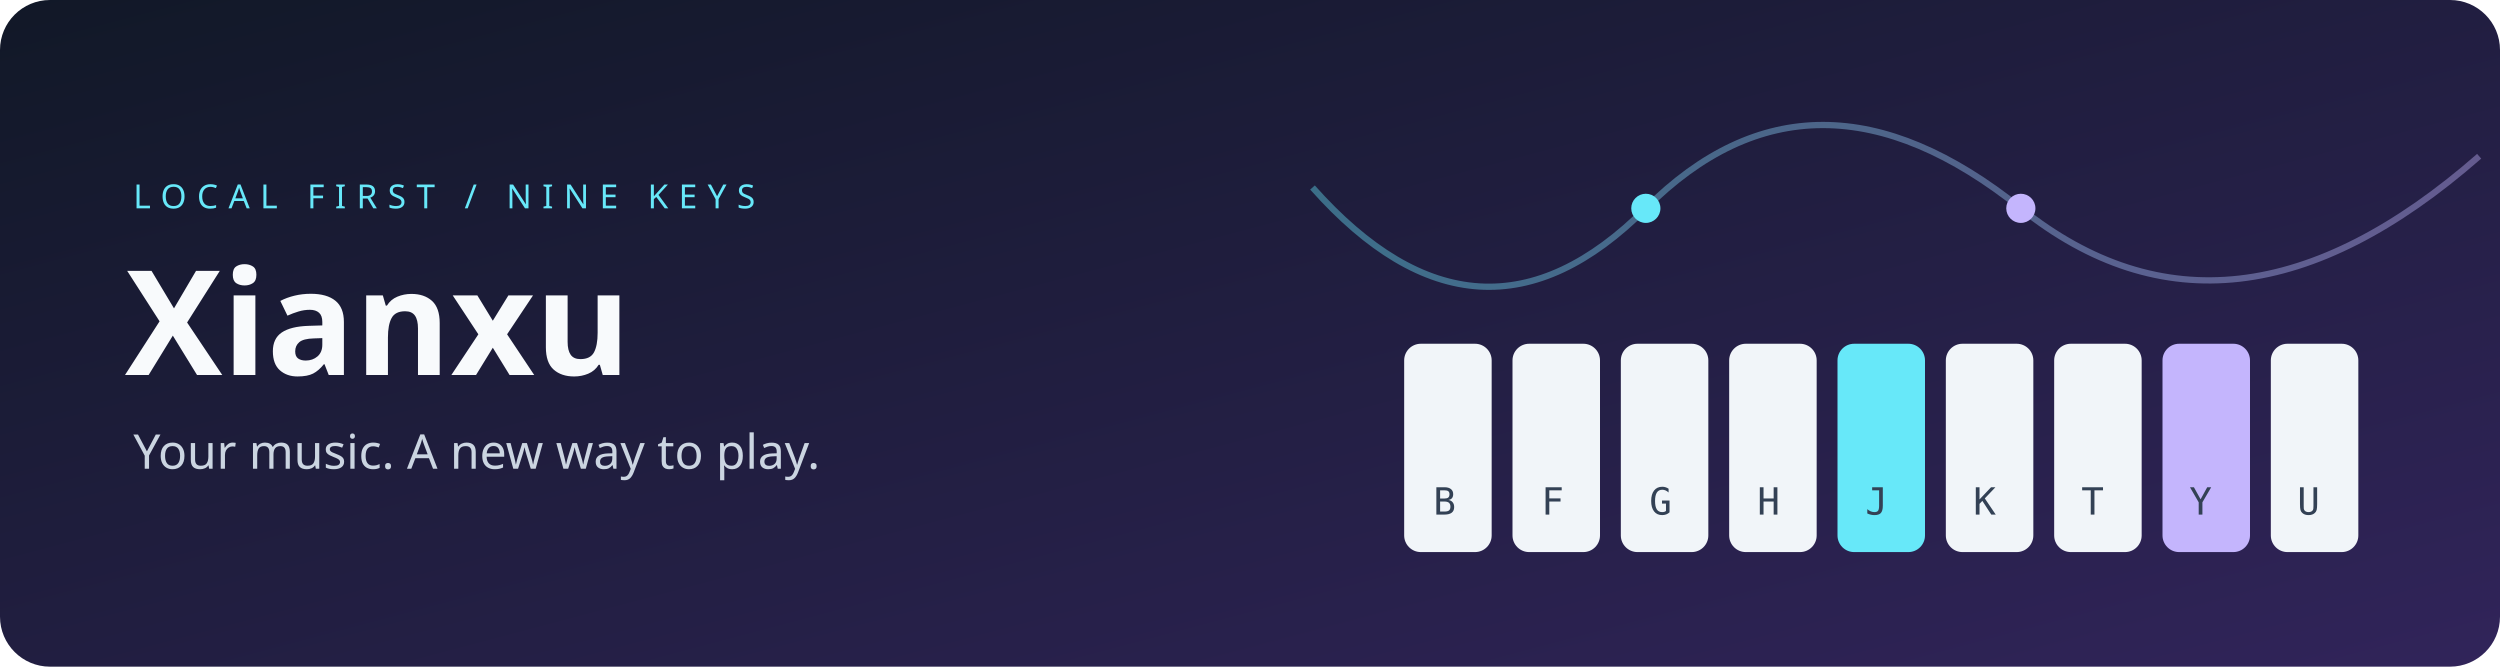
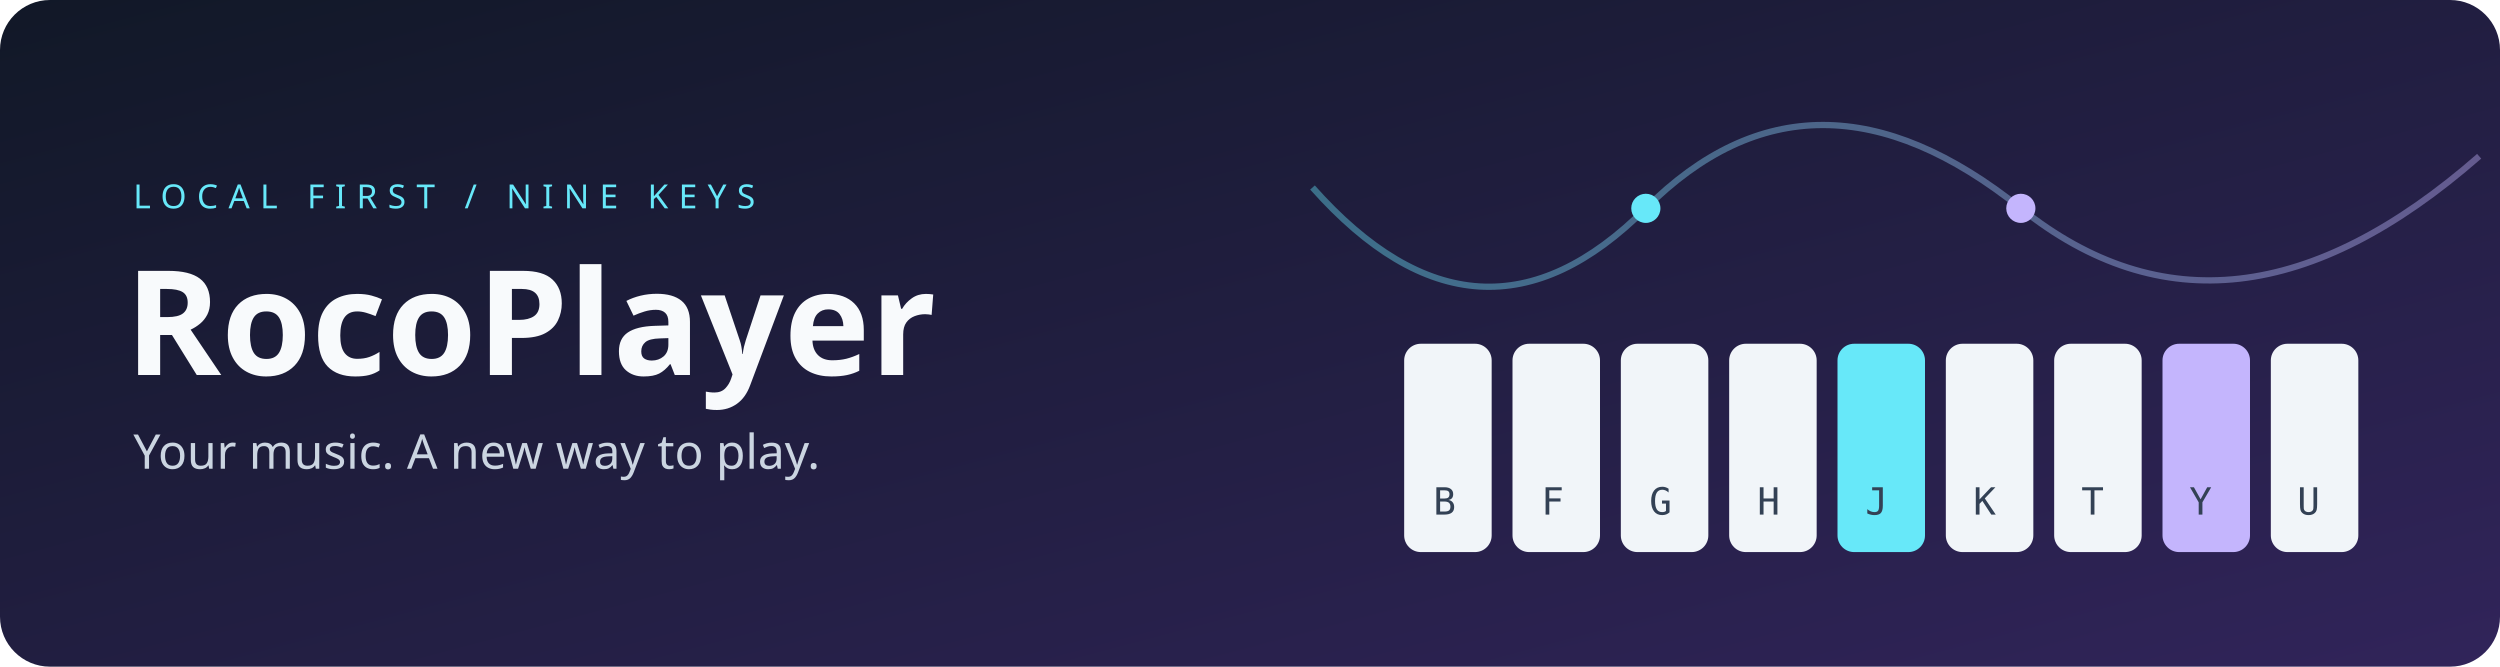
<svg xmlns="http://www.w3.org/2000/svg" width="1200" height="320" viewBox="0 0 1200 320" role="img" aria-labelledby="title desc">
  <defs>
    <linearGradient id="bg" x2="1" y2="1">
      <stop stop-color="#111827" />
      <stop offset="1" stop-color="#31245a" />
    </linearGradient>
    <linearGradient id="accent">
      <stop stop-color="#67e8f9" />
      <stop offset="1" stop-color="#c4b5fd" />
    </linearGradient>
  </defs>
  <rect width="1200" height="320" rx="24" fill="url(#bg)" />
  <path d="M630 90 Q710 180 790 100 T970 100 T1190 75" fill="none" stroke="url(#accent)" stroke-width="3" opacity=".4" />
  <circle cx="790" cy="100" r="7" fill="#67e8f9" />
  <circle cx="970" cy="100" r="7" fill="#c4b5fd" />
  <text x="64" y="100" fill="#67e8f9" font-family="Segoe UI, sans-serif" font-size="16" letter-spacing="5">LOCAL FIRST / NINE KEYS</text>
-   <text x="60" y="180" fill="#f8fafc" font-family="Segoe UI, sans-serif" font-size="70" font-weight="700">Xianxu</text>
+   <text x="60" y="180" fill="#f8fafc" font-family="Segoe UI, sans-serif" font-size="70" font-weight="700">RocoPlayer</text>
  <text x="64" y="225" fill="#cbd5e1" font-family="Segoe UI, sans-serif" font-size="23">Your music. A new way to play.</text>
  <g fill="#f1f5f9">
    <rect x="674" y="165" width="42" height="100" rx="8" />
    <rect x="726" y="165" width="42" height="100" rx="8" />
    <rect x="778" y="165" width="42" height="100" rx="8" />
    <rect x="830" y="165" width="42" height="100" rx="8" />
    <rect x="882" y="165" width="42" height="100" rx="8" fill="#67e8f9" />
    <rect x="934" y="165" width="42" height="100" rx="8" />
    <rect x="986" y="165" width="42" height="100" rx="8" />
    <rect x="1038" y="165" width="42" height="100" rx="8" fill="#c4b5fd" />
    <rect x="1090" y="165" width="42" height="100" rx="8" />
  </g>
  <text x="688" y="247" fill="#334155" font-family="monospace" font-size="18" letter-spacing="41">BFGHJKTYU</text>
</svg>
